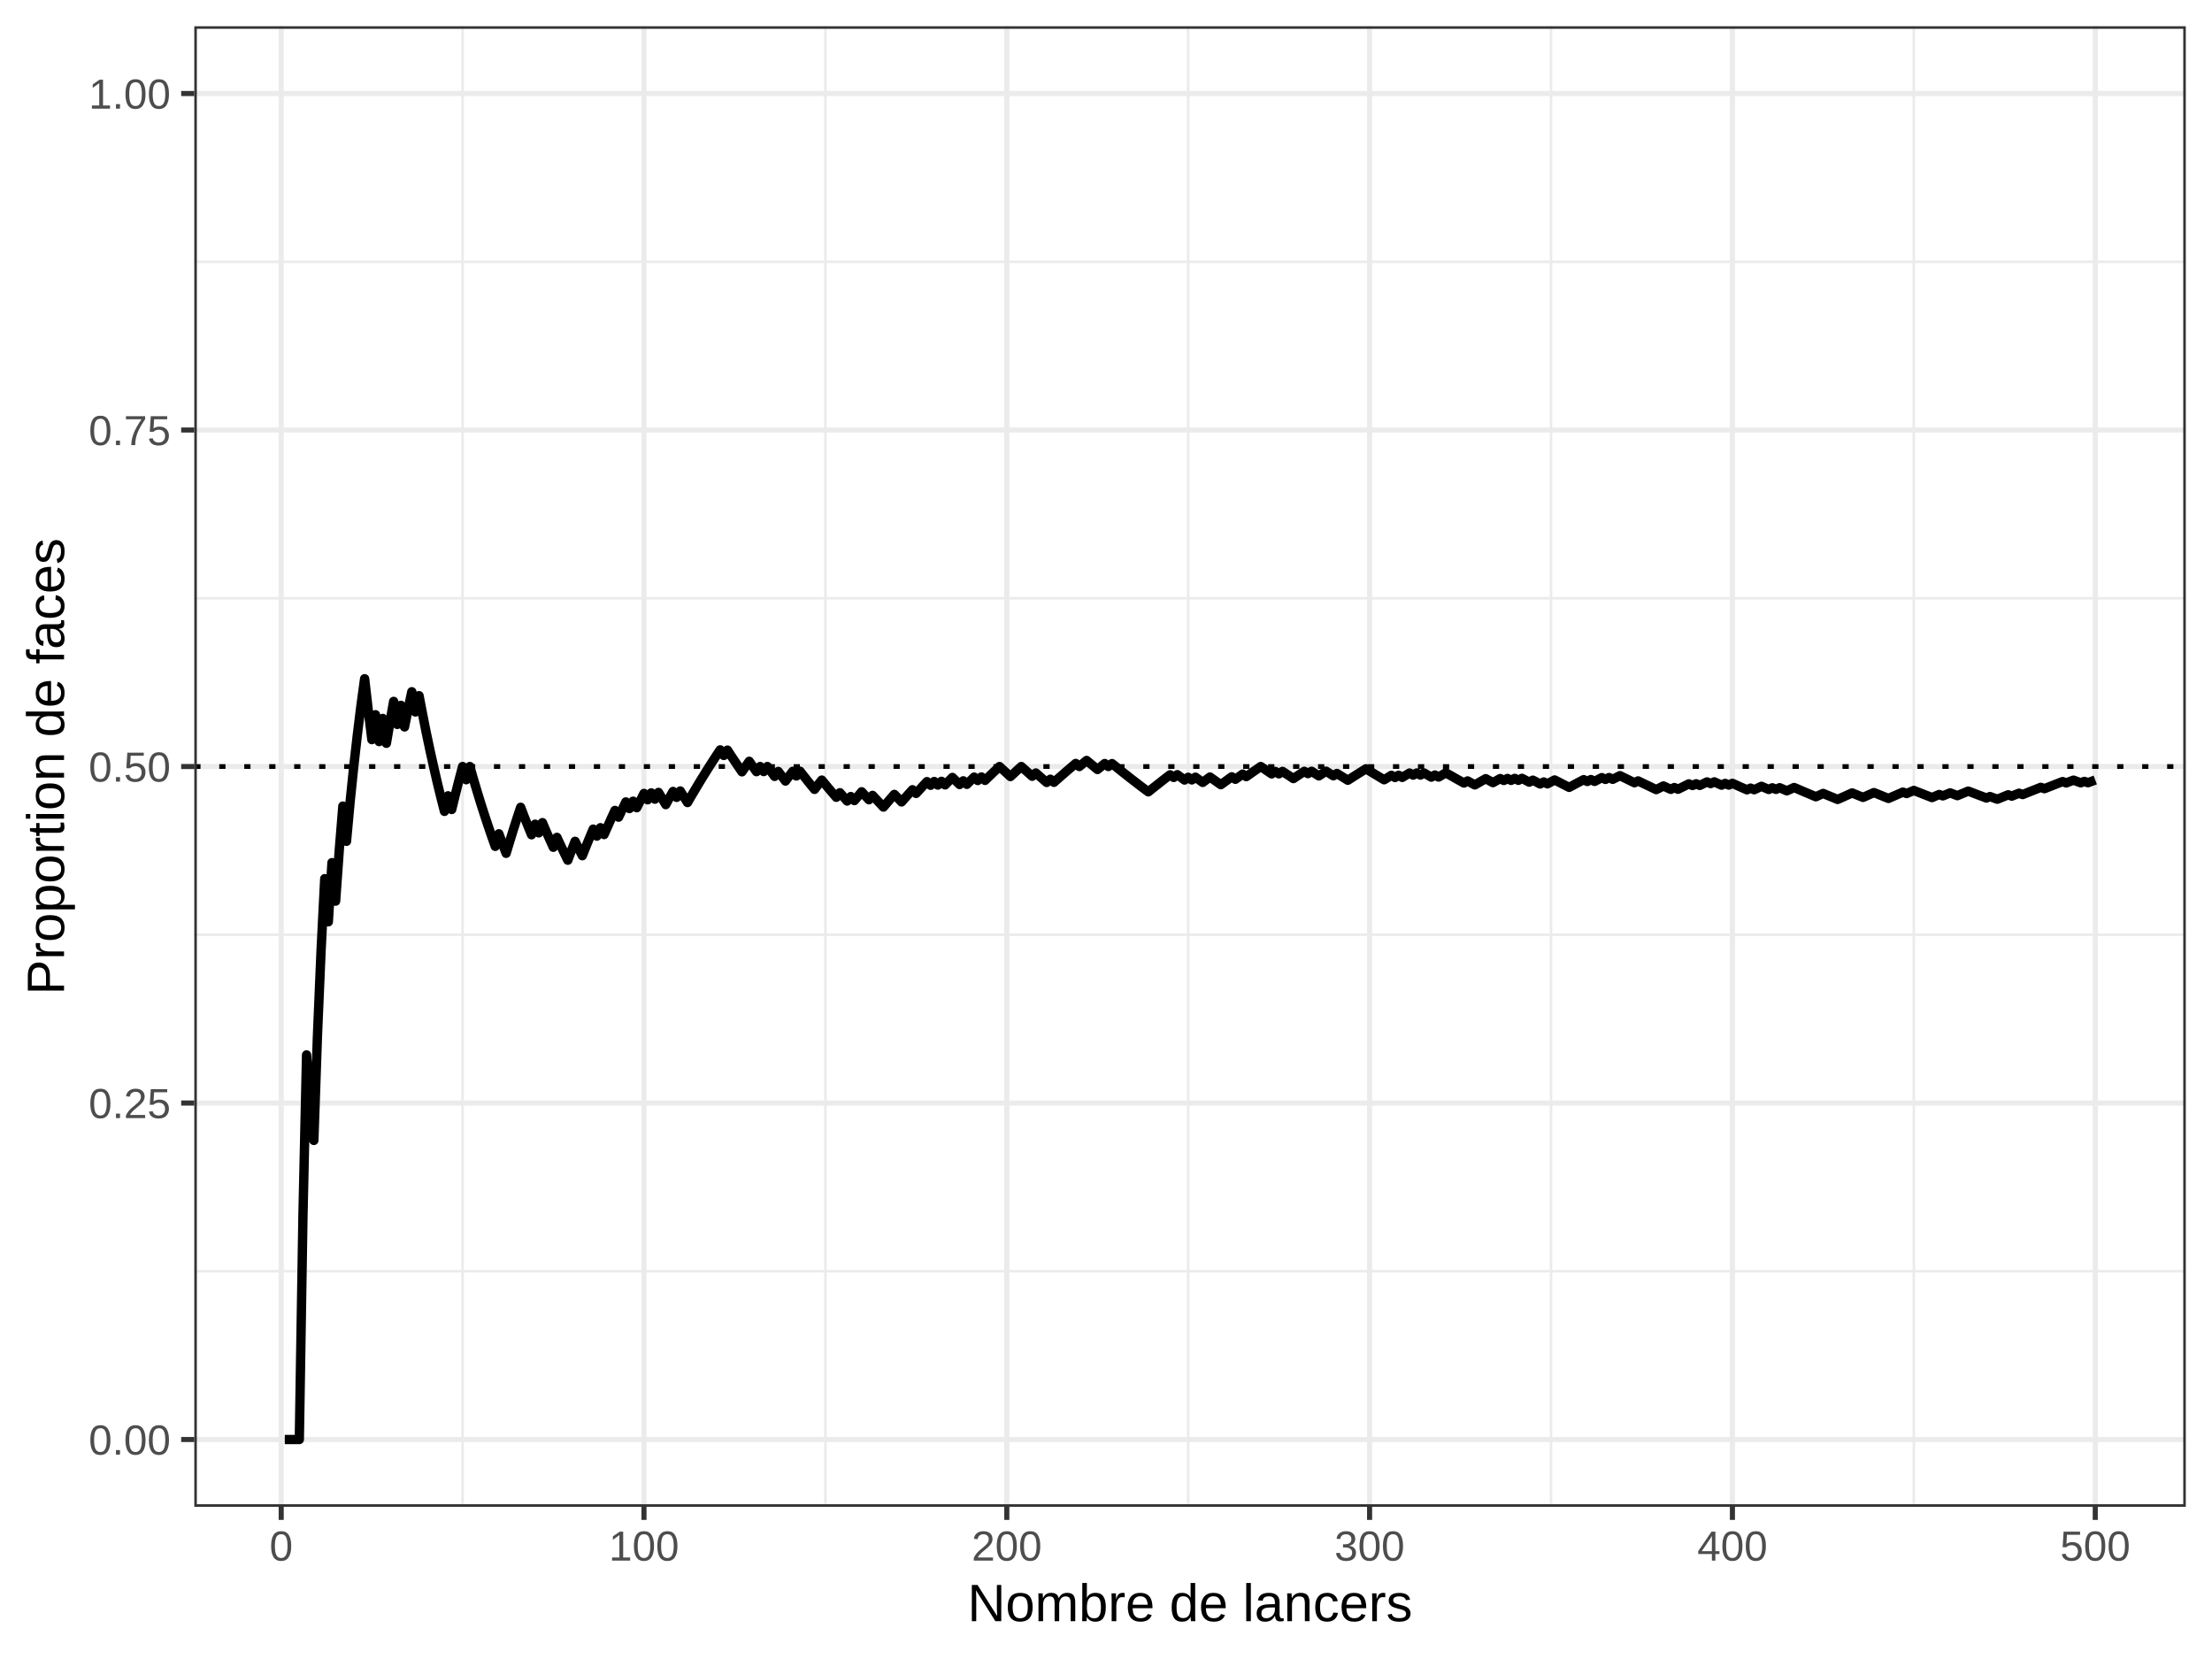
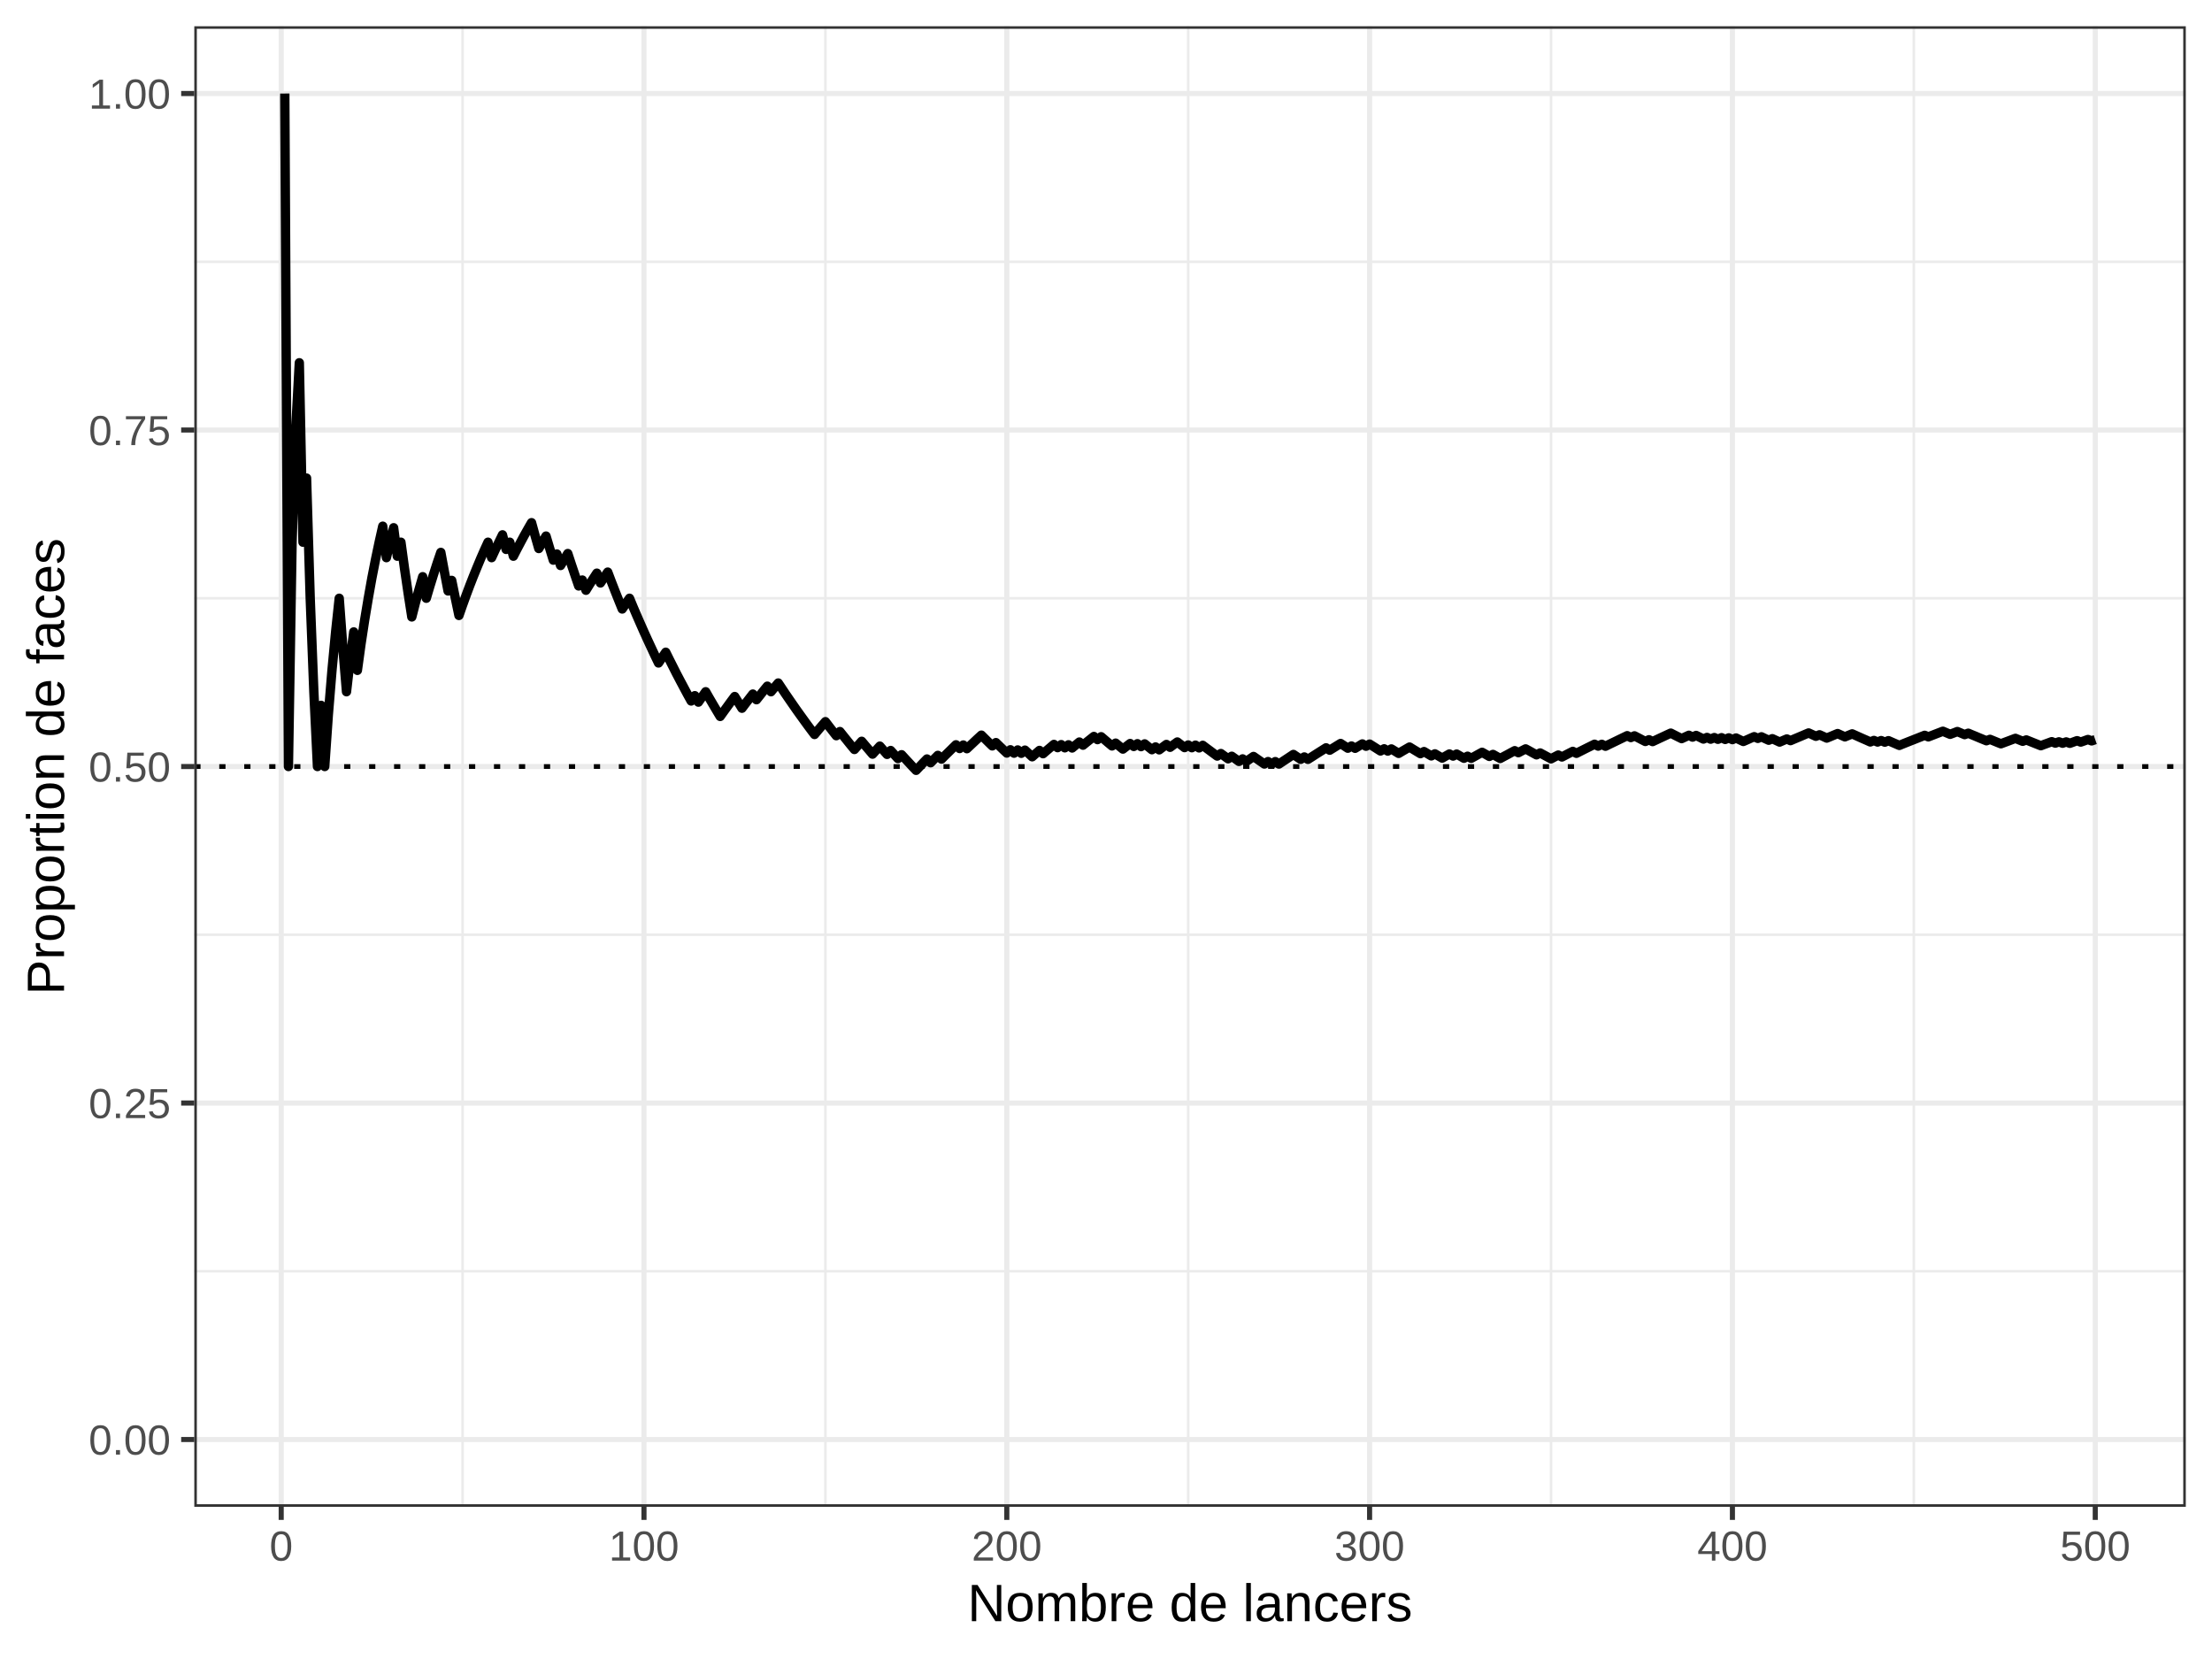
<svg xmlns="http://www.w3.org/2000/svg" class="svglite" width="504.00pt" height="378.00pt" viewBox="0 0 504.00 378.00">
  <defs>
    <style type="text/css">
    .svglite line, .svglite polyline, .svglite polygon, .svglite path, .svglite rect, .svglite circle {
      fill: none;
      stroke: #000000;
      stroke-linecap: round;
      stroke-linejoin: round;
      stroke-miterlimit: 10.00;
    }
    .svglite text {
      white-space: pre;
    }
  </style>
  </defs>
  <rect width="100%" height="100%" style="stroke: none; fill: #FFFFFF;" />
  <defs>
    <clipPath id="cpMC4wMHw1MDQuMDB8MC4wMHwzNzguMDA=">
      <rect x="0.00" y="0.00" width="504.00" height="378.00" />
    </clipPath>
  </defs>
  <g clip-path="url(#cpMC4wMHw1MDQuMDB8MC4wMHwzNzguMDA=)">
    <rect x="0.00" y="0.00" width="504.00" height="378.00" style="stroke-width: 1.16; stroke: #FFFFFF; fill: #FFFFFF;" />
  </g>
  <defs>
    <clipPath id="cpNDQuMjd8NDk4LjAyfDUuOTh8MzQzLjMy">
      <rect x="44.27" y="5.98" width="453.76" height="337.34" />
    </clipPath>
  </defs>
  <g clip-path="url(#cpNDQuMjd8NDk4LjAyfDUuOTh8MzQzLjMy)">
    <rect x="44.27" y="5.98" width="453.76" height="337.34" style="stroke-width: 1.16; stroke: none; fill: #FFFFFF;" />
    <polyline points="44.27,289.65 498.02,289.65 " style="stroke-width: 0.58; stroke: #EBEBEB; stroke-linecap: butt;" />
    <polyline points="44.27,212.98 498.02,212.98 " style="stroke-width: 0.58; stroke: #EBEBEB; stroke-linecap: butt;" />
    <polyline points="44.27,136.31 498.02,136.31 " style="stroke-width: 0.58; stroke: #EBEBEB; stroke-linecap: butt;" />
    <polyline points="44.27,59.65 498.02,59.65 " style="stroke-width: 0.58; stroke: #EBEBEB; stroke-linecap: butt;" />
    <polyline points="105.40,343.32 105.40,5.98 " style="stroke-width: 0.58; stroke: #EBEBEB; stroke-linecap: butt;" />
    <polyline points="188.07,343.32 188.07,5.98 " style="stroke-width: 0.58; stroke: #EBEBEB; stroke-linecap: butt;" />
    <polyline points="270.73,343.32 270.73,5.98 " style="stroke-width: 0.58; stroke: #EBEBEB; stroke-linecap: butt;" />
    <polyline points="353.40,343.32 353.40,5.98 " style="stroke-width: 0.58; stroke: #EBEBEB; stroke-linecap: butt;" />
    <polyline points="436.06,343.32 436.06,5.98 " style="stroke-width: 0.58; stroke: #EBEBEB; stroke-linecap: butt;" />
    <polyline points="44.27,327.99 498.02,327.99 " style="stroke-width: 1.16; stroke: #EBEBEB; stroke-linecap: butt;" />
    <polyline points="44.27,251.32 498.02,251.32 " style="stroke-width: 1.16; stroke: #EBEBEB; stroke-linecap: butt;" />
    <polyline points="44.27,174.65 498.02,174.65 " style="stroke-width: 1.16; stroke: #EBEBEB; stroke-linecap: butt;" />
    <polyline points="44.27,97.98 498.02,97.98 " style="stroke-width: 1.16; stroke: #EBEBEB; stroke-linecap: butt;" />
    <polyline points="44.27,21.31 498.02,21.31 " style="stroke-width: 1.16; stroke: #EBEBEB; stroke-linecap: butt;" />
    <polyline points="64.07,343.32 64.07,5.98 " style="stroke-width: 1.16; stroke: #EBEBEB; stroke-linecap: butt;" />
    <polyline points="146.73,343.32 146.73,5.98 " style="stroke-width: 1.16; stroke: #EBEBEB; stroke-linecap: butt;" />
    <polyline points="229.40,343.32 229.40,5.98 " style="stroke-width: 1.16; stroke: #EBEBEB; stroke-linecap: butt;" />
    <polyline points="312.06,343.32 312.06,5.98 " style="stroke-width: 1.16; stroke: #EBEBEB; stroke-linecap: butt;" />
    <polyline points="394.73,343.32 394.73,5.98 " style="stroke-width: 1.16; stroke: #EBEBEB; stroke-linecap: butt;" />
    <polyline points="477.40,343.32 477.40,5.98 " style="stroke-width: 1.16; stroke: #EBEBEB; stroke-linecap: butt;" />
-     <polyline points="64.89,327.99 65.72,327.99 66.55,327.99 67.37,327.99 68.20,327.99 69.03,276.87 69.85,240.36 70.68,251.32 71.51,259.84 72.33,235.98 73.16,216.47 73.99,200.20 74.81,210.03 75.64,196.55 76.47,205.32 77.29,193.82 78.12,183.67 78.95,191.69 79.77,182.72 80.60,174.65 81.43,167.35 82.25,160.71 83.08,154.65 83.91,161.87 84.73,168.52 85.56,162.85 86.39,168.97 87.21,163.70 88.04,169.36 88.87,164.43 89.69,159.81 90.52,165.06 91.35,160.71 92.17,165.63 93.00,161.51 93.83,157.61 94.65,162.22 95.48,158.51 96.31,162.85 97.13,166.98 97.96,170.91 98.79,174.65 99.61,178.21 100.44,181.62 101.27,184.87 102.09,181.32 102.92,184.44 103.75,181.04 104.57,177.78 105.40,174.65 106.23,177.66 107.05,174.65 107.88,177.54 108.71,180.33 109.53,183.01 110.36,185.60 111.19,188.10 112.01,190.51 112.84,192.84 113.67,189.98 114.49,192.24 115.32,194.43 116.15,191.69 116.97,189.02 117.80,186.44 118.63,183.94 119.45,186.09 120.28,188.18 121.11,190.20 121.93,187.79 122.76,189.77 123.59,187.43 124.41,189.35 125.24,191.23 126.07,193.05 126.89,190.79 127.72,192.57 128.55,194.31 129.37,196.00 130.20,193.82 131.03,191.69 131.85,193.35 132.68,194.97 133.51,192.90 134.33,190.88 135.16,188.91 135.99,190.51 136.81,188.59 137.64,190.15 138.47,188.28 139.29,186.44 140.12,184.65 140.95,186.19 141.77,184.44 142.60,182.72 143.43,184.23 144.25,182.55 145.08,184.04 145.91,182.39 146.73,180.78 147.56,182.24 148.39,180.66 149.21,182.09 150.04,180.55 150.87,181.95 151.69,183.33 152.52,181.81 153.35,180.33 154.17,181.68 155.00,180.22 155.83,181.56 156.65,182.86 157.48,181.43 158.31,180.03 159.13,178.65 159.96,177.29 160.79,175.96 161.61,174.65 162.44,173.36 163.27,172.09 164.09,170.85 164.92,172.13 165.75,170.91 166.57,172.18 167.40,173.42 168.23,174.65 169.05,175.86 169.88,174.65 170.71,173.46 171.53,174.65 172.36,175.82 173.19,174.65 174.01,175.80 174.84,174.65 175.67,175.78 176.49,176.90 177.32,175.77 178.15,176.87 178.97,177.96 179.80,176.84 180.63,175.74 181.45,176.81 182.28,175.72 183.11,176.78 183.93,177.82 184.76,178.85 185.59,179.86 186.41,178.79 187.24,177.74 188.07,178.74 188.89,179.73 189.72,180.70 190.55,181.66 191.37,180.62 192.20,181.57 193.03,182.51 193.85,181.49 194.68,182.41 195.51,181.40 196.33,180.40 197.16,181.32 197.99,182.22 198.81,181.23 199.64,182.13 200.47,183.01 201.29,183.89 202.12,182.91 202.94,181.95 203.77,181.00 204.60,181.86 205.42,182.72 206.25,181.78 207.08,180.85 207.90,179.94 208.73,180.78 209.56,179.88 210.38,178.98 211.21,178.09 212.04,178.93 212.86,178.06 213.69,178.88 214.52,178.02 215.34,178.84 216.17,177.98 217.00,177.14 217.82,177.95 218.65,178.75 219.48,177.91 220.30,178.71 221.13,177.88 221.96,177.06 222.78,177.84 223.61,177.03 224.44,177.81 225.26,177.01 226.09,176.21 226.92,175.43 227.74,174.65 228.57,175.42 229.40,176.18 230.22,176.94 231.05,176.17 231.88,175.40 232.70,174.65 233.53,175.40 234.36,176.14 235.18,176.87 236.01,176.12 236.84,176.85 237.66,177.57 238.49,178.28 239.32,177.54 240.14,178.25 240.97,177.51 241.80,176.79 242.62,176.07 243.45,175.36 244.28,174.65 245.10,173.95 245.93,174.65 246.76,173.95 247.58,173.27 248.41,173.96 249.24,174.65 250.06,175.33 250.89,174.65 251.72,173.97 252.54,174.65 253.37,173.98 254.20,174.65 255.02,175.31 255.85,175.97 256.68,176.62 257.50,177.27 258.33,177.91 259.16,178.55 259.98,179.18 260.81,179.80 261.64,180.42 262.46,179.76 263.29,179.10 264.12,178.45 264.94,177.80 265.77,177.16 266.60,176.53 267.42,177.14 268.25,176.51 269.08,177.12 269.90,177.73 270.73,177.10 271.56,177.70 272.38,177.08 273.21,177.68 274.04,178.27 274.86,177.66 275.69,177.04 276.52,177.63 277.34,178.21 278.17,178.79 279.00,178.19 279.82,177.59 280.65,176.99 281.48,177.56 282.30,176.97 283.13,176.38 283.96,176.95 284.78,176.37 285.61,175.79 286.44,175.22 287.26,174.65 288.09,175.21 288.92,175.78 289.74,176.33 290.57,175.77 291.40,176.32 292.22,175.76 293.05,176.31 293.88,176.85 294.70,177.40 295.53,176.84 296.36,176.29 297.18,175.74 298.01,176.27 298.84,175.73 299.66,176.26 300.49,176.79 301.32,176.25 302.14,175.71 302.97,176.24 303.80,176.76 304.62,176.23 305.45,176.75 306.28,177.27 307.10,177.78 307.93,177.25 308.76,176.72 309.58,176.20 310.41,175.68 311.24,175.16 312.06,175.67 312.89,176.18 313.72,176.68 314.54,177.18 315.37,177.67 316.20,177.16 317.02,176.65 317.85,177.15 318.68,176.64 319.50,177.13 320.33,176.63 321.16,176.13 321.98,176.61 322.81,176.12 323.64,176.60 324.46,176.11 325.29,176.59 326.12,177.07 326.94,176.58 327.77,177.05 328.60,176.57 329.42,176.08 330.25,176.55 331.08,177.02 331.90,177.49 332.73,177.95 333.56,178.41 334.38,177.93 335.21,178.39 336.04,178.84 336.86,178.37 337.69,177.89 338.52,177.42 339.34,177.87 340.17,178.32 341.00,177.85 341.82,177.39 342.65,177.83 343.48,177.37 344.30,177.81 345.13,177.35 345.96,177.80 346.78,177.34 347.61,177.78 348.44,178.21 349.26,177.76 350.09,178.19 350.92,178.63 351.74,178.17 352.57,178.60 353.40,178.15 354.22,177.71 355.05,178.13 355.88,178.56 356.70,178.98 357.53,179.40 358.36,178.96 359.18,178.51 360.01,178.08 360.84,177.64 361.66,178.06 362.49,177.62 363.32,178.04 364.14,177.61 364.97,177.18 365.80,177.59 366.62,177.16 367.45,177.57 368.28,177.15 369.10,176.73 369.93,177.14 370.76,177.54 371.58,177.95 372.41,178.35 373.24,177.93 374.06,178.33 374.89,178.73 375.72,179.12 376.54,179.52 377.37,179.91 378.20,179.49 379.02,179.08 379.85,179.47 380.68,179.85 381.50,179.44 382.33,179.83 383.16,179.42 383.98,179.01 384.81,178.60 385.64,178.98 386.46,178.58 387.29,178.96 388.12,178.56 388.94,178.16 389.77,178.54 390.60,178.14 391.42,178.52 392.25,178.90 393.08,178.50 393.90,178.88 394.73,178.48 395.56,178.85 396.38,179.23 397.21,179.59 398.04,179.96 398.86,179.57 399.69,179.94 400.52,179.55 401.34,179.16 402.17,179.52 403.00,179.88 403.82,179.50 404.65,179.86 405.48,179.48 406.30,179.83 407.13,180.19 407.96,179.81 408.78,179.43 409.61,179.78 410.44,180.14 411.26,180.49 412.09,180.84 412.92,181.19 413.74,181.54 414.57,181.16 415.40,180.78 416.22,181.13 417.05,181.47 417.88,181.81 418.70,182.15 419.53,181.78 420.36,181.41 421.18,181.04 422.01,180.67 422.84,181.01 423.66,181.35 424.49,181.68 425.32,181.32 426.14,180.95 426.97,180.59 427.80,180.92 428.62,181.25 429.45,181.59 430.28,181.92 431.10,181.56 431.93,181.20 432.76,180.84 433.58,180.48 434.41,180.81 435.24,180.45 436.06,180.10 436.89,180.43 437.72,180.75 438.54,181.08 439.37,181.40 440.20,181.73 441.02,181.37 441.85,181.02 442.68,181.34 443.50,181.00 444.33,180.65 445.16,180.97 445.98,181.29 446.81,180.94 447.64,180.60 448.46,180.25 449.29,180.57 450.12,180.89 450.94,181.20 451.77,181.51 452.60,181.83 453.42,181.49 454.25,181.80 455.08,182.10 455.90,181.77 456.73,181.43 457.56,181.09 458.38,181.40 459.21,181.06 460.04,180.73 460.86,181.04 461.69,180.71 462.52,180.37 463.34,180.05 464.17,179.72 465.00,179.39 465.82,179.70 466.65,179.37 467.48,179.05 468.30,178.72 469.13,178.40 469.96,178.08 470.78,178.39 471.61,178.07 472.44,177.75 473.26,178.06 474.09,178.36 474.92,178.04 475.74,178.34 476.57,178.03 477.40,177.72 " style="stroke-width: 2.13; stroke-linecap: butt;" />
+     <polyline points="64.89,21.31 65.72,174.65 66.55,123.54 67.37,97.98 68.20,82.65 69.03,123.54 69.85,108.93 70.68,136.31 71.51,157.61 72.33,174.65 73.16,160.71 73.99,174.65 74.81,162.85 75.64,152.74 76.47,143.98 77.29,136.31 78.12,147.59 78.95,157.61 79.77,150.44 80.60,143.98 81.43,152.74 82.25,146.77 83.08,141.31 83.91,136.31 84.73,131.71 85.56,127.47 86.39,123.54 87.21,119.89 88.04,127.06 88.87,123.54 89.69,120.24 90.52,126.73 91.35,123.54 92.17,129.55 93.00,135.22 93.83,140.57 94.65,137.35 95.48,134.30 96.31,131.40 97.13,136.31 97.96,133.51 98.79,130.84 99.61,128.29 100.44,125.86 101.27,130.35 102.09,134.65 102.92,132.24 103.75,136.31 104.57,140.23 105.40,137.85 106.23,135.56 107.05,133.37 107.88,131.25 108.71,129.22 109.53,127.25 110.36,125.36 111.19,123.54 112.01,127.06 112.84,125.27 113.67,123.54 114.49,121.86 115.32,125.18 116.15,123.54 116.97,126.73 117.80,125.11 118.63,123.54 119.45,122.01 120.28,120.53 121.11,119.09 121.93,122.08 122.76,124.98 123.59,123.54 124.41,122.14 125.24,124.92 126.07,127.63 126.89,126.23 127.72,128.85 128.55,127.47 129.37,126.12 130.20,128.65 131.03,131.11 131.85,133.51 132.68,132.16 133.51,134.49 134.33,133.16 135.16,131.86 135.99,130.59 136.81,132.83 137.64,131.58 138.47,130.35 139.29,132.52 140.12,134.65 140.95,136.73 141.77,138.76 142.60,137.52 143.43,136.31 144.25,138.29 145.08,140.23 145.91,142.12 146.73,143.98 147.56,145.80 148.39,147.59 149.21,149.34 150.04,151.06 150.87,149.82 151.69,148.61 152.52,150.29 153.35,151.93 154.17,153.55 155.00,155.13 155.83,156.69 156.65,158.22 157.48,159.72 158.31,158.51 159.13,159.98 159.96,158.79 160.79,157.61 161.61,159.05 162.44,160.47 163.27,161.87 164.09,163.24 164.92,162.08 165.75,160.94 166.57,159.81 167.40,158.70 168.23,160.04 169.05,161.37 169.88,160.27 170.71,159.20 171.53,158.14 172.36,159.43 173.19,158.39 174.01,157.35 174.84,156.34 175.67,157.61 176.49,156.61 177.32,155.62 178.15,156.87 178.97,158.10 179.80,159.31 180.63,160.51 181.45,161.69 182.28,162.85 183.11,164.00 183.93,165.13 184.76,166.25 185.59,167.35 186.41,166.36 187.24,165.39 188.07,164.43 188.89,165.51 189.72,166.58 190.55,167.63 191.37,166.68 192.20,167.72 193.03,168.75 193.85,169.77 194.68,170.77 195.51,169.83 196.33,168.90 197.16,169.89 197.99,170.86 198.81,171.83 199.64,170.91 200.47,170.00 201.29,170.95 202.12,171.89 202.94,171.00 203.77,171.93 204.60,172.84 205.42,171.96 206.25,172.87 207.08,173.76 207.90,174.65 208.73,175.52 209.56,174.65 210.38,173.78 211.21,172.93 212.04,173.79 212.86,172.94 213.69,172.11 214.52,172.96 215.34,172.13 216.17,171.32 217.00,170.50 217.82,169.70 218.65,170.55 219.48,169.75 220.30,170.59 221.13,169.81 221.96,169.03 222.78,168.26 223.61,167.50 224.44,168.33 225.26,169.14 226.09,169.95 226.92,169.20 227.74,170.00 228.57,170.80 229.40,171.58 230.22,170.83 231.05,171.61 231.88,170.87 232.70,171.64 233.53,170.91 234.36,171.67 235.18,172.43 236.01,171.70 236.84,170.98 237.66,171.73 238.49,171.01 239.32,170.31 240.14,169.61 240.97,170.35 241.80,169.66 242.62,170.39 243.45,169.70 244.28,170.43 245.10,169.75 245.93,169.07 246.76,169.79 247.58,169.12 248.41,168.46 249.24,167.80 250.06,168.52 250.89,167.86 251.72,168.57 252.54,169.27 253.37,169.96 254.20,169.32 255.02,170.00 255.85,170.68 256.68,170.04 257.50,169.41 258.33,170.08 259.16,169.45 259.98,170.12 260.81,169.49 261.64,170.16 262.46,170.82 263.29,170.19 264.12,170.85 264.94,170.23 265.77,169.62 266.60,170.27 267.42,169.66 268.25,169.06 269.08,169.70 269.90,170.34 270.73,169.74 271.56,170.37 272.38,169.78 273.21,170.41 274.04,169.82 274.86,170.44 275.69,171.05 276.52,171.67 277.34,172.27 278.17,171.69 279.00,172.29 279.82,172.89 280.65,172.31 281.48,172.90 282.30,173.49 283.13,172.91 283.96,173.50 284.78,172.93 285.61,172.36 286.44,172.94 287.26,173.51 288.09,174.08 288.92,173.52 289.74,174.09 290.57,173.53 291.40,174.09 292.22,173.54 293.05,172.99 293.88,172.44 294.70,171.90 295.53,172.46 296.36,173.01 297.18,172.47 298.01,173.02 298.84,172.49 299.66,171.96 300.49,171.43 301.32,170.91 302.14,170.39 302.97,170.93 303.80,170.42 304.62,169.91 305.45,169.40 306.28,169.94 307.10,170.48 307.93,169.97 308.76,170.50 309.58,170.00 310.41,169.50 311.24,170.03 312.06,169.54 312.89,170.06 313.72,170.59 314.54,171.11 315.37,170.61 316.20,171.13 317.02,170.64 317.85,171.15 318.68,171.66 319.50,171.17 320.33,170.69 321.16,170.21 321.98,170.72 322.81,171.22 323.64,171.72 324.46,171.24 325.29,171.74 326.12,172.23 326.94,171.76 327.77,172.25 328.60,172.73 329.42,172.26 330.25,171.79 331.08,172.27 331.90,171.81 332.73,172.29 333.56,172.77 334.38,172.30 335.21,172.78 336.04,172.32 336.86,171.86 337.69,171.41 338.52,171.88 339.34,172.35 340.17,171.89 341.00,172.36 341.82,172.82 342.65,172.37 343.48,171.93 344.30,171.48 345.13,171.04 345.96,171.50 346.78,171.06 347.61,170.63 348.44,171.08 349.26,171.54 350.09,171.99 350.92,171.56 351.74,172.00 352.57,172.45 353.40,172.90 354.22,172.46 355.05,172.03 355.88,172.48 356.70,172.05 357.53,171.62 358.36,171.20 359.18,171.64 360.01,171.22 360.84,170.80 361.66,170.39 362.49,169.98 363.32,169.57 364.14,170.00 364.97,169.59 365.80,170.03 366.62,169.62 367.45,169.22 368.28,168.82 369.10,168.42 369.93,168.02 370.76,167.62 371.58,168.05 372.41,167.66 373.24,168.09 374.06,168.52 374.89,168.94 375.72,168.55 376.54,168.97 377.37,168.58 378.20,168.19 379.02,167.81 379.85,167.42 380.68,167.04 381.50,167.46 382.33,167.88 383.16,168.29 383.98,167.91 384.81,167.53 385.64,167.95 386.46,167.57 387.29,167.98 388.12,168.39 388.94,168.02 389.77,168.42 390.60,168.05 391.42,168.45 392.25,168.08 393.08,168.48 393.90,168.12 394.73,168.52 395.56,168.15 396.38,168.55 397.21,168.94 398.04,168.58 398.86,168.21 399.69,167.85 400.52,168.24 401.34,167.88 402.17,168.28 403.00,168.66 403.82,168.31 404.65,168.69 405.48,169.08 406.30,168.72 407.13,168.37 407.96,168.75 408.78,168.40 409.61,168.05 410.44,167.70 411.26,167.35 412.09,167.00 412.92,167.38 413.74,167.76 414.57,167.42 415.40,167.79 416.22,168.17 417.05,167.83 417.88,167.48 418.70,167.14 419.53,167.52 420.36,167.89 421.18,167.55 422.01,167.21 422.84,167.58 423.66,167.95 424.49,168.32 425.32,168.68 426.14,169.05 426.97,168.71 427.80,169.07 428.62,168.74 429.45,169.10 430.28,168.76 431.10,169.12 431.93,169.48 432.76,169.84 433.58,169.50 434.41,169.17 435.24,168.84 436.06,168.52 436.89,168.19 437.72,167.86 438.54,167.54 439.37,167.89 440.20,167.57 441.02,167.25 441.85,166.93 442.68,166.61 443.50,166.96 444.33,167.31 445.16,167.00 445.98,166.68 446.81,167.03 447.64,167.38 448.46,167.06 449.29,167.41 450.12,167.75 450.94,168.10 451.77,168.44 452.60,168.78 453.42,168.46 454.25,168.80 455.08,169.14 455.90,169.47 456.73,169.16 457.56,168.85 458.38,168.54 459.21,168.23 460.04,168.57 460.86,168.90 461.69,168.59 462.52,168.92 463.34,169.25 464.17,169.58 465.00,169.91 465.82,169.60 466.65,169.30 467.48,168.99 468.30,169.32 469.13,169.02 469.96,169.34 470.78,169.04 471.61,169.36 472.44,169.06 473.26,168.76 474.09,169.08 474.92,168.79 475.74,168.49 476.57,168.81 477.40,168.52 " style="stroke-width: 2.13; stroke-linecap: butt;" />
    <line x1="44.27" y1="174.65" x2="498.02" y2="174.65" style="stroke-width: 1.07; stroke-dasharray: 1.42,4.27; stroke-linecap: butt;" />
    <rect x="44.27" y="5.98" width="453.76" height="337.34" style="stroke-width: 1.16; stroke: #333333;" />
  </g>
  <g clip-path="url(#cpMC4wMHw1MDQuMDB8MC4wMHwzNzguMDA=)">
    <text x="38.89" y="331.43" text-anchor="end" style="font-size: 9.60px;fill: #4D4D4D; font-family: &quot;Arial&quot;;" textLength="18.67px" lengthAdjust="spacingAndGlyphs">0.00</text>
    <text x="38.89" y="254.76" text-anchor="end" style="font-size: 9.60px;fill: #4D4D4D; font-family: &quot;Arial&quot;;" textLength="18.67px" lengthAdjust="spacingAndGlyphs">0.25</text>
    <text x="38.89" y="178.09" text-anchor="end" style="font-size: 9.60px;fill: #4D4D4D; font-family: &quot;Arial&quot;;" textLength="18.67px" lengthAdjust="spacingAndGlyphs">0.50</text>
    <text x="38.89" y="101.42" text-anchor="end" style="font-size: 9.60px;fill: #4D4D4D; font-family: &quot;Arial&quot;;" textLength="18.67px" lengthAdjust="spacingAndGlyphs">0.75</text>
    <text x="38.89" y="24.75" text-anchor="end" style="font-size: 9.60px;fill: #4D4D4D; font-family: &quot;Arial&quot;;" textLength="18.67px" lengthAdjust="spacingAndGlyphs">1.00</text>
    <polyline points="41.28,327.99 44.27,327.99 " style="stroke-width: 1.16; stroke: #333333; stroke-linecap: butt;" />
    <polyline points="41.28,251.32 44.27,251.32 " style="stroke-width: 1.16; stroke: #333333; stroke-linecap: butt;" />
    <polyline points="41.28,174.65 44.27,174.65 " style="stroke-width: 1.16; stroke: #333333; stroke-linecap: butt;" />
    <polyline points="41.28,97.98 44.27,97.98 " style="stroke-width: 1.16; stroke: #333333; stroke-linecap: butt;" />
    <polyline points="41.28,21.31 44.27,21.31 " style="stroke-width: 1.16; stroke: #333333; stroke-linecap: butt;" />
    <polyline points="64.07,346.31 64.07,343.32 " style="stroke-width: 1.16; stroke: #333333; stroke-linecap: butt;" />
    <polyline points="146.73,346.31 146.73,343.32 " style="stroke-width: 1.16; stroke: #333333; stroke-linecap: butt;" />
    <polyline points="229.40,346.31 229.40,343.32 " style="stroke-width: 1.16; stroke: #333333; stroke-linecap: butt;" />
    <polyline points="312.06,346.31 312.06,343.32 " style="stroke-width: 1.16; stroke: #333333; stroke-linecap: butt;" />
    <polyline points="394.73,346.31 394.73,343.32 " style="stroke-width: 1.16; stroke: #333333; stroke-linecap: butt;" />
    <polyline points="477.40,346.31 477.40,343.32 " style="stroke-width: 1.16; stroke: #333333; stroke-linecap: butt;" />
    <text x="64.07" y="355.58" text-anchor="middle" style="font-size: 9.60px;fill: #4D4D4D; font-family: &quot;Arial&quot;;" textLength="5.34px" lengthAdjust="spacingAndGlyphs">0</text>
    <text x="146.73" y="355.58" text-anchor="middle" style="font-size: 9.60px;fill: #4D4D4D; font-family: &quot;Arial&quot;;" textLength="16.01px" lengthAdjust="spacingAndGlyphs">100</text>
    <text x="229.40" y="355.58" text-anchor="middle" style="font-size: 9.60px;fill: #4D4D4D; font-family: &quot;Arial&quot;;" textLength="16.01px" lengthAdjust="spacingAndGlyphs">200</text>
    <text x="312.06" y="355.58" text-anchor="middle" style="font-size: 9.60px;fill: #4D4D4D; font-family: &quot;Arial&quot;;" textLength="16.01px" lengthAdjust="spacingAndGlyphs">300</text>
    <text x="394.73" y="355.58" text-anchor="middle" style="font-size: 9.60px;fill: #4D4D4D; font-family: &quot;Arial&quot;;" textLength="16.01px" lengthAdjust="spacingAndGlyphs">400</text>
    <text x="477.40" y="355.58" text-anchor="middle" style="font-size: 9.60px;fill: #4D4D4D; font-family: &quot;Arial&quot;;" textLength="16.01px" lengthAdjust="spacingAndGlyphs">500</text>
    <text x="271.14" y="369.38" text-anchor="middle" style="font-size: 12.00px; font-family: &quot;Arial&quot;;" textLength="101.38px" lengthAdjust="spacingAndGlyphs">Nombre de lancers</text>
    <text transform="translate(14.59,174.65) rotate(-90)" text-anchor="middle" style="font-size: 12.00px; font-family: &quot;Arial&quot;;" textLength="104.06px" lengthAdjust="spacingAndGlyphs">Proportion de faces</text>
  </g>
</svg>
